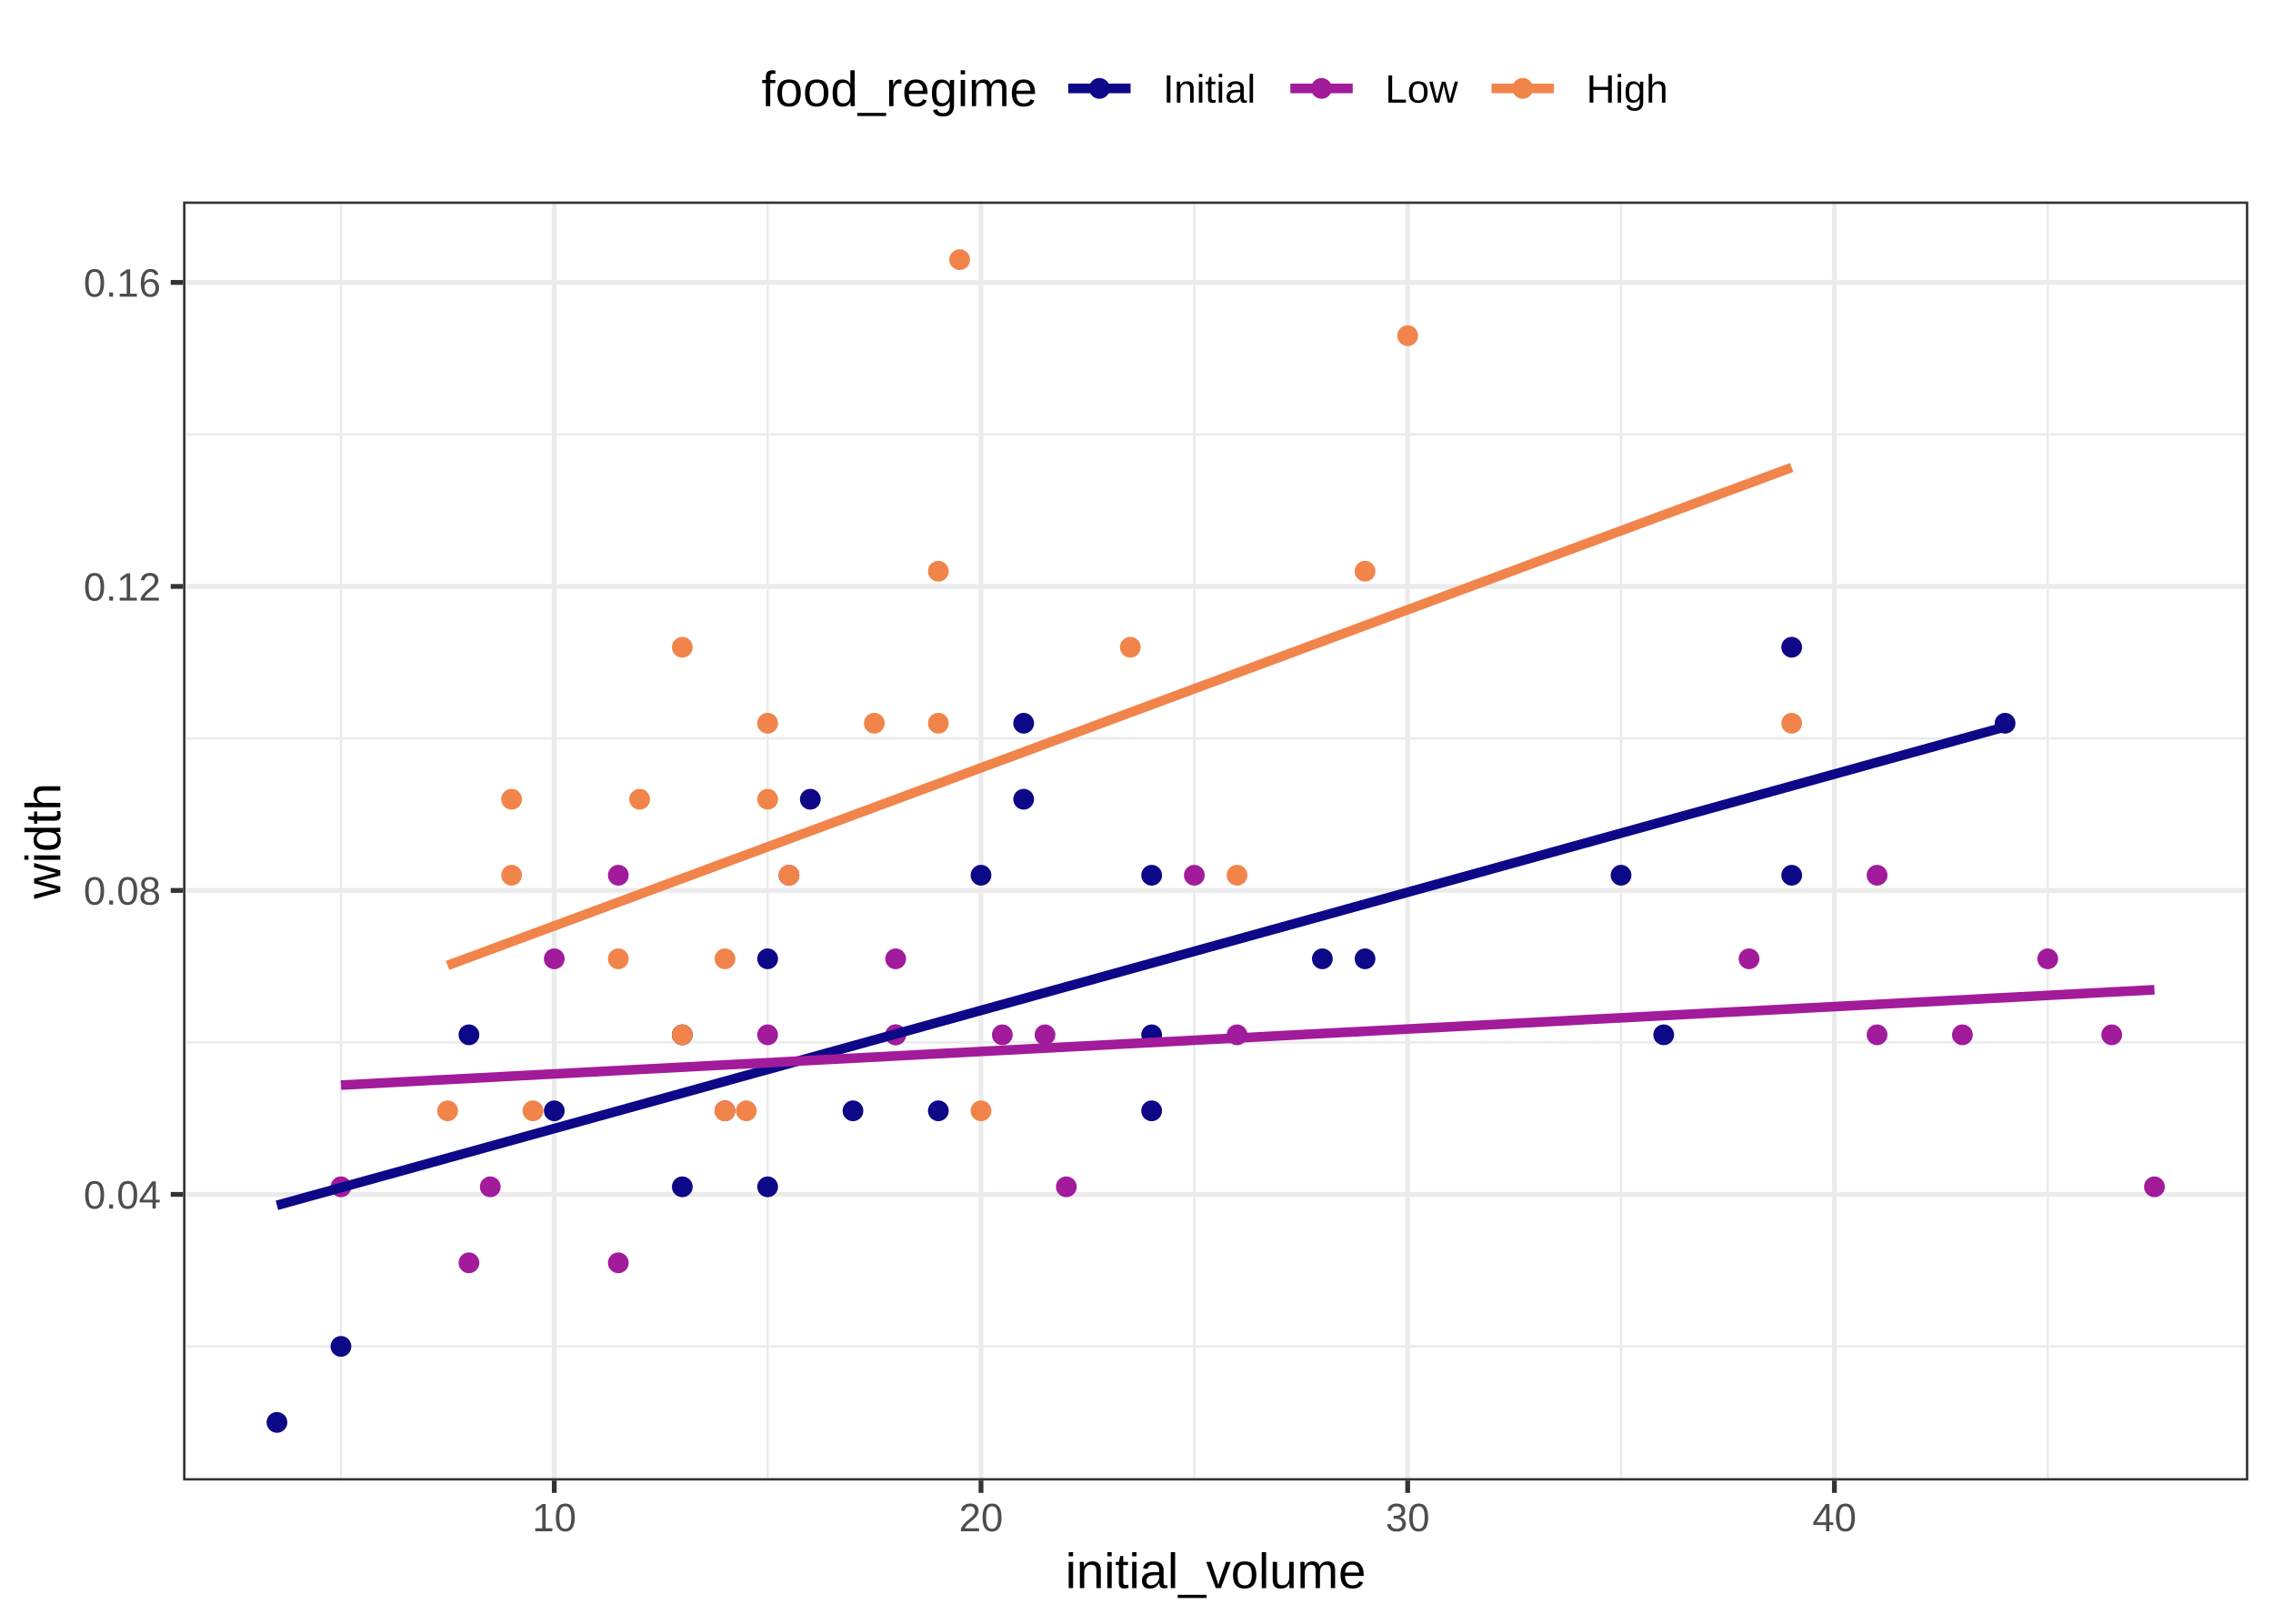
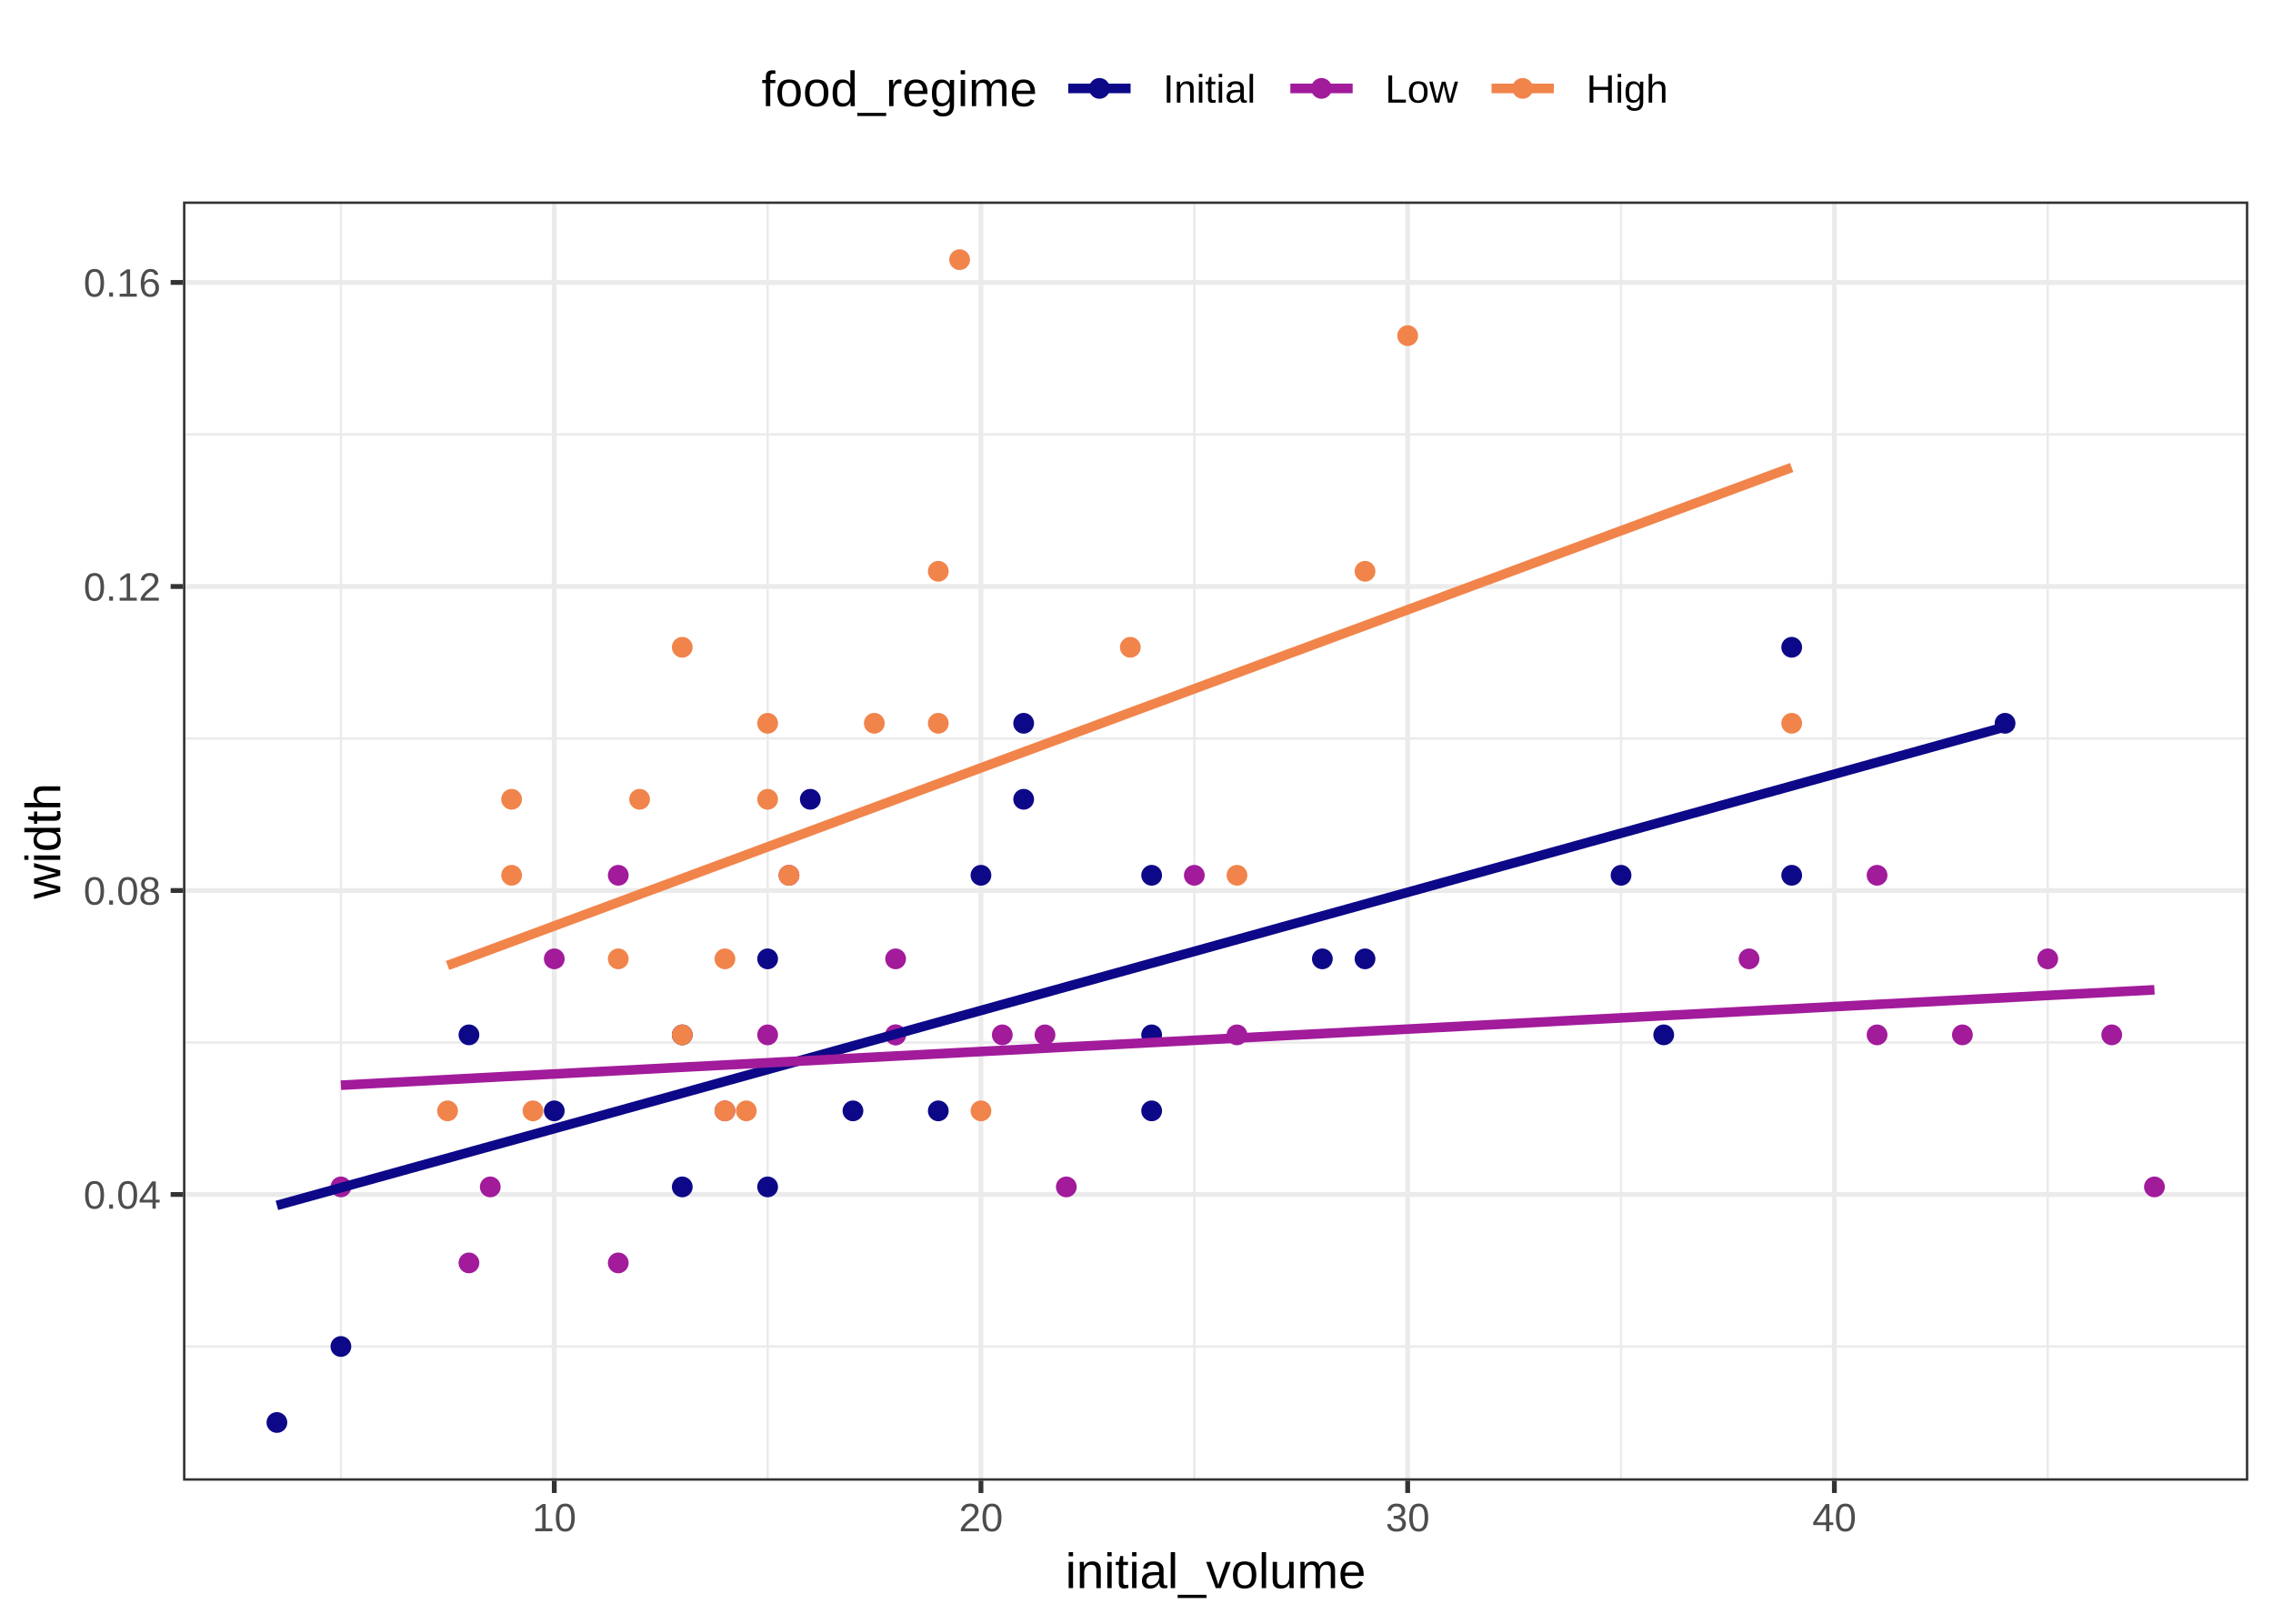
<svg xmlns="http://www.w3.org/2000/svg" class="svglite" width="504.00pt" height="360.00pt" viewBox="0 0 504.00 360.00">
  <defs>
    <style type="text/css">
    .svglite line, .svglite polyline, .svglite polygon, .svglite path, .svglite rect, .svglite circle {
      fill: none;
      stroke: #000000;
      stroke-linecap: round;
      stroke-linejoin: round;
      stroke-miterlimit: 10.00;
    }
  </style>
  </defs>
  <rect width="100%" height="100%" style="stroke: none; fill: none;" />
  <defs>
    <clipPath id="cpMC4wMHw1MDQuMDB8MC4wMHwzNjAuMDA=">
      <rect x="0.00" y="0.00" width="504.00" height="360.00" />
    </clipPath>
  </defs>
  <g clip-path="url(#cpMC4wMHw1MDQuMDB8MC4wMHwzNjAuMDA=)">
    <rect x="0.00" y="0.00" width="504.00" height="360.00" style="stroke-width: 1.07; stroke: #FFFFFF; fill: #FFFFFF;" />
  </g>
  <defs>
-     <clipPath id="cpNDAuNTl8NDk4LjUyfDQ0LjY4fDMyOC4yNQ==">
-       <rect x="40.59" y="44.68" width="457.93" height="283.57" />
+     <clipPath id="cpNDAuNTh8NDk4LjUyfDQ0LjY4fDMyOC4yNw==">
+       <rect x="40.58" y="44.68" width="457.94" height="283.60" />
    </clipPath>
  </defs>
-   <g clip-path="url(#cpNDAuNTl8NDk4LjUyfDQ0LjY4fDMyOC4yNQ==)">
-     <rect x="40.59" y="44.68" width="457.93" height="283.57" style="stroke-width: 1.07; stroke: none; fill: #FFFFFF;" />
-     <polyline points="40.59,298.51 498.52,298.51 " style="stroke-width: 0.53; stroke: #EBEBEB; stroke-linecap: butt;" />
-     <polyline points="40.59,231.11 498.52,231.11 " style="stroke-width: 0.53; stroke: #EBEBEB; stroke-linecap: butt;" />
-     <polyline points="40.59,163.72 498.52,163.72 " style="stroke-width: 0.53; stroke: #EBEBEB; stroke-linecap: butt;" />
-     <polyline points="40.59,96.32 498.52,96.32 " style="stroke-width: 0.53; stroke: #EBEBEB; stroke-linecap: butt;" />
-     <polyline points="75.60,328.25 75.60,44.68 " style="stroke-width: 0.53; stroke: #EBEBEB; stroke-linecap: butt;" />
-     <polyline points="170.21,328.25 170.21,44.68 " style="stroke-width: 0.53; stroke: #EBEBEB; stroke-linecap: butt;" />
-     <polyline points="264.82,328.25 264.82,44.68 " style="stroke-width: 0.53; stroke: #EBEBEB; stroke-linecap: butt;" />
-     <polyline points="359.44,328.25 359.44,44.68 " style="stroke-width: 0.53; stroke: #EBEBEB; stroke-linecap: butt;" />
-     <polyline points="454.05,328.25 454.05,44.68 " style="stroke-width: 0.53; stroke: #EBEBEB; stroke-linecap: butt;" />
-     <polyline points="40.59,264.81 498.52,264.81 " style="stroke-width: 1.07; stroke: #EBEBEB; stroke-linecap: butt;" />
-     <polyline points="40.59,197.42 498.52,197.42 " style="stroke-width: 1.07; stroke: #EBEBEB; stroke-linecap: butt;" />
-     <polyline points="40.59,130.02 498.52,130.02 " style="stroke-width: 1.07; stroke: #EBEBEB; stroke-linecap: butt;" />
-     <polyline points="40.59,62.62 498.52,62.62 " style="stroke-width: 1.07; stroke: #EBEBEB; stroke-linecap: butt;" />
-     <polyline points="122.90,328.25 122.90,44.68 " style="stroke-width: 1.07; stroke: #EBEBEB; stroke-linecap: butt;" />
-     <polyline points="217.52,328.25 217.52,44.68 " style="stroke-width: 1.07; stroke: #EBEBEB; stroke-linecap: butt;" />
-     <polyline points="312.13,328.25 312.13,44.68 " style="stroke-width: 1.07; stroke: #EBEBEB; stroke-linecap: butt;" />
-     <polyline points="406.75,328.25 406.75,44.68 " style="stroke-width: 1.07; stroke: #EBEBEB; stroke-linecap: butt;" />
-     <circle cx="61.41" cy="315.36" r="1.95" style="stroke-width: 0.71; stroke: #0D0887; fill: #0D0887;" />
-     <circle cx="75.60" cy="298.51" r="1.95" style="stroke-width: 0.71; stroke: #0D0887; fill: #0D0887;" />
-     <circle cx="103.98" cy="229.43" r="1.95" style="stroke-width: 0.71; stroke: #0D0887; fill: #0D0887;" />
-     <circle cx="122.90" cy="246.28" r="1.95" style="stroke-width: 0.71; stroke: #0D0887; fill: #0D0887;" />
-     <circle cx="151.29" cy="263.13" r="1.95" style="stroke-width: 0.71; stroke: #0D0887; fill: #0D0887;" />
-     <circle cx="151.29" cy="229.43" r="1.95" style="stroke-width: 0.71; stroke: #0D0887; fill: #0D0887;" />
-     <circle cx="170.21" cy="263.13" r="1.95" style="stroke-width: 0.71; stroke: #0D0887; fill: #0D0887;" />
-     <circle cx="170.21" cy="212.58" r="1.95" style="stroke-width: 0.71; stroke: #0D0887; fill: #0D0887;" />
-     <circle cx="179.67" cy="177.20" r="1.95" style="stroke-width: 0.71; stroke: #0D0887; fill: #0D0887;" />
-     <circle cx="189.13" cy="246.28" r="1.95" style="stroke-width: 0.71; stroke: #0D0887; fill: #0D0887;" />
-     <circle cx="208.06" cy="246.28" r="1.95" style="stroke-width: 0.71; stroke: #0D0887; fill: #0D0887;" />
-     <circle cx="217.52" cy="194.05" r="1.95" style="stroke-width: 0.71; stroke: #0D0887; fill: #0D0887;" />
-     <circle cx="226.98" cy="160.35" r="1.95" style="stroke-width: 0.71; stroke: #0D0887; fill: #0D0887;" />
-     <circle cx="226.98" cy="177.20" r="1.95" style="stroke-width: 0.71; stroke: #0D0887; fill: #0D0887;" />
-     <circle cx="255.36" cy="246.28" r="1.95" style="stroke-width: 0.71; stroke: #0D0887; fill: #0D0887;" />
-     <circle cx="255.36" cy="229.43" r="1.95" style="stroke-width: 0.71; stroke: #0D0887; fill: #0D0887;" />
-     <circle cx="255.36" cy="194.05" r="1.95" style="stroke-width: 0.71; stroke: #0D0887; fill: #0D0887;" />
-     <circle cx="293.21" cy="212.58" r="1.95" style="stroke-width: 0.71; stroke: #0D0887; fill: #0D0887;" />
-     <circle cx="302.67" cy="212.58" r="1.95" style="stroke-width: 0.71; stroke: #0D0887; fill: #0D0887;" />
-     <circle cx="359.44" cy="194.05" r="1.95" style="stroke-width: 0.71; stroke: #0D0887; fill: #0D0887;" />
-     <circle cx="368.90" cy="229.43" r="1.95" style="stroke-width: 0.71; stroke: #0D0887; fill: #0D0887;" />
-     <circle cx="397.28" cy="194.05" r="1.95" style="stroke-width: 0.71; stroke: #0D0887; fill: #0D0887;" />
-     <circle cx="397.28" cy="143.50" r="1.95" style="stroke-width: 0.71; stroke: #0D0887; fill: #0D0887;" />
-     <circle cx="444.59" cy="160.35" r="1.95" style="stroke-width: 0.71; stroke: #0D0887; fill: #0D0887;" />
-     <circle cx="75.60" cy="263.13" r="1.95" style="stroke-width: 0.71; stroke: #A11B9B; fill: #A11B9B;" />
-     <circle cx="103.98" cy="279.98" r="1.95" style="stroke-width: 0.71; stroke: #A11B9B; fill: #A11B9B;" />
-     <circle cx="108.71" cy="263.13" r="1.95" style="stroke-width: 0.71; stroke: #A11B9B; fill: #A11B9B;" />
-     <circle cx="137.10" cy="194.05" r="1.95" style="stroke-width: 0.71; stroke: #A11B9B; fill: #A11B9B;" />
-     <circle cx="122.90" cy="212.58" r="1.95" style="stroke-width: 0.71; stroke: #A11B9B; fill: #A11B9B;" />
-     <circle cx="160.75" cy="246.28" r="1.95" style="stroke-width: 0.71; stroke: #A11B9B; fill: #A11B9B;" />
-     <circle cx="170.21" cy="229.43" r="1.95" style="stroke-width: 0.71; stroke: #A11B9B; fill: #A11B9B;" />
-     <circle cx="174.94" cy="194.05" r="1.95" style="stroke-width: 0.71; stroke: #A11B9B; fill: #A11B9B;" />
-     <circle cx="198.60" cy="229.43" r="1.95" style="stroke-width: 0.71; stroke: #A11B9B; fill: #A11B9B;" />
-     <circle cx="198.60" cy="229.43" r="1.95" style="stroke-width: 0.71; stroke: #A11B9B; fill: #A11B9B;" />
-     <circle cx="198.60" cy="212.58" r="1.95" style="stroke-width: 0.71; stroke: #A11B9B; fill: #A11B9B;" />
-     <circle cx="236.44" cy="263.13" r="1.95" style="stroke-width: 0.71; stroke: #A11B9B; fill: #A11B9B;" />
-     <circle cx="231.71" cy="229.43" r="1.95" style="stroke-width: 0.71; stroke: #A11B9B; fill: #A11B9B;" />
-     <circle cx="222.25" cy="229.43" r="1.95" style="stroke-width: 0.71; stroke: #A11B9B; fill: #A11B9B;" />
-     <circle cx="264.82" cy="194.05" r="1.95" style="stroke-width: 0.71; stroke: #A11B9B; fill: #A11B9B;" />
-     <circle cx="274.29" cy="229.43" r="1.95" style="stroke-width: 0.71; stroke: #A11B9B; fill: #A11B9B;" />
-     <circle cx="387.82" cy="212.58" r="1.95" style="stroke-width: 0.71; stroke: #A11B9B; fill: #A11B9B;" />
-     <circle cx="416.21" cy="194.05" r="1.95" style="stroke-width: 0.71; stroke: #A11B9B; fill: #A11B9B;" />
-     <circle cx="416.21" cy="229.43" r="1.95" style="stroke-width: 0.71; stroke: #A11B9B; fill: #A11B9B;" />
-     <circle cx="435.13" cy="229.43" r="1.95" style="stroke-width: 0.71; stroke: #A11B9B; fill: #A11B9B;" />
-     <circle cx="454.05" cy="212.58" r="1.95" style="stroke-width: 0.71; stroke: #A11B9B; fill: #A11B9B;" />
-     <circle cx="99.25" cy="246.28" r="1.95" style="stroke-width: 0.71; stroke: #F1844B; fill: #F1844B;" />
-     <circle cx="118.17" cy="246.28" r="1.95" style="stroke-width: 0.71; stroke: #F1844B; fill: #F1844B;" />
-     <circle cx="113.44" cy="194.05" r="1.95" style="stroke-width: 0.71; stroke: #F1844B; fill: #F1844B;" />
-     <circle cx="113.44" cy="177.20" r="1.95" style="stroke-width: 0.71; stroke: #F1844B; fill: #F1844B;" />
-     <circle cx="141.83" cy="177.20" r="1.95" style="stroke-width: 0.71; stroke: #F1844B; fill: #F1844B;" />
-     <circle cx="151.29" cy="229.43" r="1.95" style="stroke-width: 0.71; stroke: #F1844B; fill: #F1844B;" />
-     <circle cx="165.48" cy="246.28" r="1.95" style="stroke-width: 0.71; stroke: #F1844B; fill: #F1844B;" />
-     <circle cx="170.21" cy="160.35" r="1.95" style="stroke-width: 0.71; stroke: #F1844B; fill: #F1844B;" />
-     <circle cx="151.29" cy="143.50" r="1.95" style="stroke-width: 0.71; stroke: #F1844B; fill: #F1844B;" />
-     <circle cx="137.10" cy="212.58" r="1.95" style="stroke-width: 0.71; stroke: #F1844B; fill: #F1844B;" />
-     <circle cx="160.75" cy="212.58" r="1.95" style="stroke-width: 0.71; stroke: #F1844B; fill: #F1844B;" />
-     <circle cx="160.75" cy="246.28" r="1.95" style="stroke-width: 0.71; stroke: #F1844B; fill: #F1844B;" />
-     <circle cx="174.94" cy="194.05" r="1.95" style="stroke-width: 0.71; stroke: #F1844B; fill: #F1844B;" />
-     <circle cx="170.21" cy="177.20" r="1.95" style="stroke-width: 0.71; stroke: #F1844B; fill: #F1844B;" />
-     <circle cx="193.86" cy="160.35" r="1.95" style="stroke-width: 0.71; stroke: #F1844B; fill: #F1844B;" />
-     <circle cx="208.06" cy="126.65" r="1.95" style="stroke-width: 0.71; stroke: #F1844B; fill: #F1844B;" />
-     <circle cx="208.06" cy="160.35" r="1.95" style="stroke-width: 0.71; stroke: #F1844B; fill: #F1844B;" />
-     <circle cx="212.79" cy="57.57" r="1.95" style="stroke-width: 0.71; stroke: #F1844B; fill: #F1844B;" />
-     <circle cx="217.52" cy="246.28" r="1.95" style="stroke-width: 0.71; stroke: #F1844B; fill: #F1844B;" />
-     <circle cx="250.63" cy="143.50" r="1.95" style="stroke-width: 0.71; stroke: #F1844B; fill: #F1844B;" />
+   <g clip-path="url(#cpNDAuNTh8NDk4LjUyfDQ0LjY4fDMyOC4yNw==)">
+     <rect x="40.58" y="44.68" width="457.94" height="283.60" style="stroke-width: 1.07; stroke: none; fill: #FFFFFF;" />
+     <polyline points="40.58,298.53 498.52,298.53 " style="stroke-width: 0.53; stroke: #EBEBEB; stroke-linecap: butt;" />
+     <polyline points="40.58,231.13 498.52,231.13 " style="stroke-width: 0.53; stroke: #EBEBEB; stroke-linecap: butt;" />
+     <polyline points="40.58,163.73 498.52,163.73 " style="stroke-width: 0.53; stroke: #EBEBEB; stroke-linecap: butt;" />
+     <polyline points="40.58,96.32 498.52,96.32 " style="stroke-width: 0.53; stroke: #EBEBEB; stroke-linecap: butt;" />
+     <polyline points="75.59,328.27 75.59,44.68 " style="stroke-width: 0.53; stroke: #EBEBEB; stroke-linecap: butt;" />
+     <polyline points="170.21,328.27 170.21,44.68 " style="stroke-width: 0.53; stroke: #EBEBEB; stroke-linecap: butt;" />
+     <polyline points="264.82,328.27 264.82,44.68 " style="stroke-width: 0.53; stroke: #EBEBEB; stroke-linecap: butt;" />
+     <polyline points="359.44,328.27 359.44,44.68 " style="stroke-width: 0.53; stroke: #EBEBEB; stroke-linecap: butt;" />
+     <polyline points="454.05,328.27 454.05,44.68 " style="stroke-width: 0.53; stroke: #EBEBEB; stroke-linecap: butt;" />
+     <polyline points="40.58,264.83 498.52,264.83 " style="stroke-width: 1.07; stroke: #EBEBEB; stroke-linecap: butt;" />
+     <polyline points="40.58,197.43 498.52,197.43 " style="stroke-width: 1.07; stroke: #EBEBEB; stroke-linecap: butt;" />
+     <polyline points="40.58,130.03 498.52,130.03 " style="stroke-width: 1.07; stroke: #EBEBEB; stroke-linecap: butt;" />
+     <polyline points="40.58,62.62 498.52,62.62 " style="stroke-width: 1.07; stroke: #EBEBEB; stroke-linecap: butt;" />
+     <polyline points="122.90,328.27 122.90,44.68 " style="stroke-width: 1.07; stroke: #EBEBEB; stroke-linecap: butt;" />
+     <polyline points="217.51,328.27 217.51,44.68 " style="stroke-width: 1.07; stroke: #EBEBEB; stroke-linecap: butt;" />
+     <polyline points="312.13,328.27 312.13,44.68 " style="stroke-width: 1.07; stroke: #EBEBEB; stroke-linecap: butt;" />
+     <polyline points="406.74,328.27 406.74,44.68 " style="stroke-width: 1.07; stroke: #EBEBEB; stroke-linecap: butt;" />
+     <circle cx="61.40" cy="315.38" r="1.95" style="stroke-width: 0.71; stroke: #0D0887; fill: #0D0887;" />
+     <circle cx="75.59" cy="298.53" r="1.95" style="stroke-width: 0.71; stroke: #0D0887; fill: #0D0887;" />
+     <circle cx="103.98" cy="229.44" r="1.95" style="stroke-width: 0.71; stroke: #0D0887; fill: #0D0887;" />
+     <circle cx="122.90" cy="246.29" r="1.95" style="stroke-width: 0.71; stroke: #0D0887; fill: #0D0887;" />
+     <circle cx="151.28" cy="263.15" r="1.95" style="stroke-width: 0.71; stroke: #0D0887; fill: #0D0887;" />
+     <circle cx="151.28" cy="229.44" r="1.95" style="stroke-width: 0.71; stroke: #0D0887; fill: #0D0887;" />
+     <circle cx="170.21" cy="263.15" r="1.95" style="stroke-width: 0.71; stroke: #0D0887; fill: #0D0887;" />
+     <circle cx="170.21" cy="212.59" r="1.95" style="stroke-width: 0.71; stroke: #0D0887; fill: #0D0887;" />
+     <circle cx="179.67" cy="177.21" r="1.95" style="stroke-width: 0.71; stroke: #0D0887; fill: #0D0887;" />
+     <circle cx="189.13" cy="246.29" r="1.95" style="stroke-width: 0.71; stroke: #0D0887; fill: #0D0887;" />
+     <circle cx="208.05" cy="246.29" r="1.95" style="stroke-width: 0.71; stroke: #0D0887; fill: #0D0887;" />
+     <circle cx="217.51" cy="194.06" r="1.95" style="stroke-width: 0.71; stroke: #0D0887; fill: #0D0887;" />
+     <circle cx="226.98" cy="160.36" r="1.95" style="stroke-width: 0.71; stroke: #0D0887; fill: #0D0887;" />
+     <circle cx="226.98" cy="177.21" r="1.95" style="stroke-width: 0.71; stroke: #0D0887; fill: #0D0887;" />
+     <circle cx="255.36" cy="246.29" r="1.95" style="stroke-width: 0.71; stroke: #0D0887; fill: #0D0887;" />
+     <circle cx="255.36" cy="229.44" r="1.95" style="stroke-width: 0.71; stroke: #0D0887; fill: #0D0887;" />
+     <circle cx="255.36" cy="194.06" r="1.95" style="stroke-width: 0.71; stroke: #0D0887; fill: #0D0887;" />
+     <circle cx="293.21" cy="212.59" r="1.95" style="stroke-width: 0.71; stroke: #0D0887; fill: #0D0887;" />
+     <circle cx="302.67" cy="212.59" r="1.95" style="stroke-width: 0.71; stroke: #0D0887; fill: #0D0887;" />
+     <circle cx="359.44" cy="194.06" r="1.95" style="stroke-width: 0.71; stroke: #0D0887; fill: #0D0887;" />
+     <circle cx="368.90" cy="229.44" r="1.95" style="stroke-width: 0.71; stroke: #0D0887; fill: #0D0887;" />
+     <circle cx="397.28" cy="194.06" r="1.95" style="stroke-width: 0.71; stroke: #0D0887; fill: #0D0887;" />
+     <circle cx="397.28" cy="143.51" r="1.95" style="stroke-width: 0.71; stroke: #0D0887; fill: #0D0887;" />
+     <circle cx="444.59" cy="160.36" r="1.95" style="stroke-width: 0.71; stroke: #0D0887; fill: #0D0887;" />
+     <circle cx="75.59" cy="263.15" r="1.95" style="stroke-width: 0.71; stroke: #A11B9B; fill: #A11B9B;" />
+     <circle cx="103.98" cy="280.00" r="1.95" style="stroke-width: 0.71; stroke: #A11B9B; fill: #A11B9B;" />
+     <circle cx="108.71" cy="263.15" r="1.95" style="stroke-width: 0.71; stroke: #A11B9B; fill: #A11B9B;" />
+     <circle cx="137.09" cy="194.06" r="1.95" style="stroke-width: 0.71; stroke: #A11B9B; fill: #A11B9B;" />
+     <circle cx="122.90" cy="212.59" r="1.95" style="stroke-width: 0.71; stroke: #A11B9B; fill: #A11B9B;" />
+     <circle cx="160.74" cy="246.29" r="1.95" style="stroke-width: 0.71; stroke: #A11B9B; fill: #A11B9B;" />
+     <circle cx="170.21" cy="229.44" r="1.95" style="stroke-width: 0.71; stroke: #A11B9B; fill: #A11B9B;" />
+     <circle cx="174.94" cy="194.06" r="1.95" style="stroke-width: 0.71; stroke: #A11B9B; fill: #A11B9B;" />
+     <circle cx="198.59" cy="229.44" r="1.95" style="stroke-width: 0.71; stroke: #A11B9B; fill: #A11B9B;" />
+     <circle cx="198.59" cy="229.44" r="1.95" style="stroke-width: 0.71; stroke: #A11B9B; fill: #A11B9B;" />
+     <circle cx="198.59" cy="212.59" r="1.95" style="stroke-width: 0.71; stroke: #A11B9B; fill: #A11B9B;" />
+     <circle cx="236.44" cy="263.15" r="1.95" style="stroke-width: 0.71; stroke: #A11B9B; fill: #A11B9B;" />
+     <circle cx="231.71" cy="229.44" r="1.95" style="stroke-width: 0.71; stroke: #A11B9B; fill: #A11B9B;" />
+     <circle cx="222.24" cy="229.44" r="1.95" style="stroke-width: 0.71; stroke: #A11B9B; fill: #A11B9B;" />
+     <circle cx="264.82" cy="194.06" r="1.95" style="stroke-width: 0.71; stroke: #A11B9B; fill: #A11B9B;" />
+     <circle cx="274.28" cy="229.44" r="1.95" style="stroke-width: 0.71; stroke: #A11B9B; fill: #A11B9B;" />
+     <circle cx="387.82" cy="212.59" r="1.95" style="stroke-width: 0.71; stroke: #A11B9B; fill: #A11B9B;" />
+     <circle cx="416.21" cy="194.06" r="1.95" style="stroke-width: 0.71; stroke: #A11B9B; fill: #A11B9B;" />
+     <circle cx="416.21" cy="229.44" r="1.95" style="stroke-width: 0.71; stroke: #A11B9B; fill: #A11B9B;" />
+     <circle cx="435.13" cy="229.44" r="1.95" style="stroke-width: 0.71; stroke: #A11B9B; fill: #A11B9B;" />
+     <circle cx="454.05" cy="212.59" r="1.95" style="stroke-width: 0.71; stroke: #A11B9B; fill: #A11B9B;" />
+     <circle cx="99.24" cy="246.29" r="1.95" style="stroke-width: 0.71; stroke: #F1844B; fill: #F1844B;" />
+     <circle cx="118.17" cy="246.29" r="1.95" style="stroke-width: 0.71; stroke: #F1844B; fill: #F1844B;" />
+     <circle cx="113.44" cy="194.06" r="1.95" style="stroke-width: 0.71; stroke: #F1844B; fill: #F1844B;" />
+     <circle cx="113.44" cy="177.21" r="1.95" style="stroke-width: 0.71; stroke: #F1844B; fill: #F1844B;" />
+     <circle cx="141.82" cy="177.21" r="1.95" style="stroke-width: 0.71; stroke: #F1844B; fill: #F1844B;" />
+     <circle cx="151.28" cy="229.44" r="1.95" style="stroke-width: 0.71; stroke: #F1844B; fill: #F1844B;" />
+     <circle cx="165.48" cy="246.29" r="1.95" style="stroke-width: 0.71; stroke: #F1844B; fill: #F1844B;" />
+     <circle cx="170.21" cy="160.36" r="1.95" style="stroke-width: 0.71; stroke: #F1844B; fill: #F1844B;" />
+     <circle cx="151.28" cy="143.51" r="1.95" style="stroke-width: 0.71; stroke: #F1844B; fill: #F1844B;" />
+     <circle cx="137.09" cy="212.59" r="1.95" style="stroke-width: 0.71; stroke: #F1844B; fill: #F1844B;" />
+     <circle cx="160.74" cy="212.59" r="1.95" style="stroke-width: 0.71; stroke: #F1844B; fill: #F1844B;" />
+     <circle cx="160.74" cy="246.29" r="1.95" style="stroke-width: 0.71; stroke: #F1844B; fill: #F1844B;" />
+     <circle cx="174.94" cy="194.06" r="1.95" style="stroke-width: 0.71; stroke: #F1844B; fill: #F1844B;" />
+     <circle cx="170.21" cy="177.21" r="1.95" style="stroke-width: 0.71; stroke: #F1844B; fill: #F1844B;" />
+     <circle cx="193.86" cy="160.36" r="1.95" style="stroke-width: 0.71; stroke: #F1844B; fill: #F1844B;" />
+     <circle cx="208.05" cy="126.66" r="1.95" style="stroke-width: 0.71; stroke: #F1844B; fill: #F1844B;" />
+     <circle cx="208.05" cy="160.36" r="1.95" style="stroke-width: 0.71; stroke: #F1844B; fill: #F1844B;" />
+     <circle cx="212.78" cy="57.57" r="1.95" style="stroke-width: 0.71; stroke: #F1844B; fill: #F1844B;" />
+     <circle cx="217.51" cy="246.29" r="1.95" style="stroke-width: 0.71; stroke: #F1844B; fill: #F1844B;" />
+     <circle cx="250.63" cy="143.51" r="1.95" style="stroke-width: 0.71; stroke: #F1844B; fill: #F1844B;" />
    <circle cx="312.13" cy="74.42" r="1.95" style="stroke-width: 0.71; stroke: #F1844B; fill: #F1844B;" />
-     <circle cx="274.29" cy="194.05" r="1.95" style="stroke-width: 0.71; stroke: #F1844B; fill: #F1844B;" />
-     <circle cx="302.67" cy="126.65" r="1.95" style="stroke-width: 0.71; stroke: #F1844B; fill: #F1844B;" />
-     <circle cx="397.28" cy="160.35" r="1.95" style="stroke-width: 0.71; stroke: #F1844B; fill: #F1844B;" />
-     <circle cx="477.71" cy="263.13" r="1.95" style="stroke-width: 0.71; stroke: #A11B9B; fill: #A11B9B;" />
-     <circle cx="468.24" cy="229.43" r="1.95" style="stroke-width: 0.71; stroke: #A11B9B; fill: #A11B9B;" />
-     <circle cx="137.10" cy="279.98" r="1.95" style="stroke-width: 0.71; stroke: #A11B9B; fill: #A11B9B;" />
-     <polyline points="61.41,267.23 66.26,265.89 71.11,264.55 75.96,263.21 80.81,261.86 85.66,260.52 90.51,259.18 95.36,257.83 100.21,256.49 105.06,255.15 109.91,253.81 114.76,252.46 119.61,251.12 124.46,249.78 129.31,248.43 134.16,247.09 139.01,245.75 143.86,244.41 148.71,243.06 153.56,241.72 158.41,240.38 163.27,239.03 168.12,237.69 172.97,236.35 177.82,235.01 182.67,233.66 187.52,232.32 192.37,230.98 197.22,229.63 202.07,228.29 206.92,226.95 211.77,225.61 216.62,224.26 221.47,222.92 226.32,221.58 231.17,220.23 236.02,218.89 240.87,217.55 245.72,216.21 250.57,214.86 255.42,213.52 260.27,212.18 265.12,210.83 269.97,209.49 274.83,208.15 279.68,206.80 284.53,205.46 289.38,204.12 294.23,202.78 299.08,201.43 303.93,200.09 308.78,198.75 313.63,197.40 318.48,196.06 323.33,194.72 328.18,193.38 333.03,192.03 337.88,190.69 342.73,189.35 347.58,188.00 352.43,186.66 357.28,185.32 362.13,183.98 366.98,182.63 371.83,181.29 376.68,179.95 381.54,178.60 386.39,177.26 391.24,175.92 396.09,174.58 400.94,173.23 405.79,171.89 410.64,170.55 415.49,169.20 420.34,167.86 425.19,166.52 430.04,165.18 434.89,163.83 439.74,162.49 444.59,161.15 " style="stroke-width: 2.13; stroke: #0D0887; stroke-linecap: butt;" />
-     <polyline points="75.60,240.58 80.69,240.32 85.78,240.05 90.87,239.78 95.96,239.51 101.05,239.25 106.14,238.98 111.23,238.71 116.32,238.44 121.41,238.17 126.50,237.91 131.59,237.64 136.68,237.37 141.77,237.10 146.86,236.84 151.95,236.57 157.04,236.30 162.13,236.03 167.22,235.77 172.31,235.50 177.40,235.23 182.49,234.96 187.58,234.70 192.67,234.43 197.76,234.16 202.85,233.89 207.94,233.62 213.03,233.36 218.12,233.09 223.21,232.82 228.30,232.55 233.39,232.29 238.48,232.02 243.57,231.75 248.66,231.48 253.75,231.22 258.84,230.95 263.93,230.68 269.02,230.41 274.11,230.15 279.20,229.88 284.29,229.61 289.38,229.34 294.47,229.07 299.56,228.81 304.65,228.54 309.74,228.27 314.83,228.00 319.92,227.74 325.01,227.47 330.10,227.20 335.19,226.93 340.28,226.67 345.37,226.40 350.46,226.13 355.55,225.86 360.64,225.60 365.73,225.33 370.82,225.06 375.91,224.79 381.00,224.52 386.09,224.26 391.18,223.99 396.27,223.72 401.36,223.45 406.45,223.19 411.54,222.92 416.63,222.65 421.72,222.38 426.81,222.12 431.90,221.85 436.99,221.58 442.08,221.31 447.17,221.05 452.26,220.78 457.35,220.51 462.44,220.24 467.53,219.97 472.62,219.71 477.71,219.44 " style="stroke-width: 2.13; stroke: #A11B9B; stroke-linecap: butt;" />
-     <polyline points="99.25,214.04 103.02,212.64 106.80,211.25 110.57,209.85 114.34,208.45 118.11,207.05 121.89,205.66 125.66,204.26 129.43,202.86 133.20,201.46 136.98,200.07 140.75,198.67 144.52,197.27 148.29,195.87 152.07,194.48 155.84,193.08 159.61,191.68 163.38,190.28 167.16,188.89 170.93,187.49 174.70,186.09 178.48,184.69 182.25,183.30 186.02,181.90 189.79,180.50 193.57,179.11 197.34,177.71 201.11,176.31 204.88,174.91 208.66,173.52 212.43,172.12 216.20,170.72 219.97,169.32 223.75,167.93 227.52,166.53 231.29,165.13 235.06,163.73 238.84,162.34 242.61,160.94 246.38,159.54 250.15,158.14 253.93,156.75 257.70,155.35 261.47,153.95 265.24,152.55 269.02,151.16 272.79,149.76 276.56,148.36 280.33,146.96 284.11,145.57 287.88,144.17 291.65,142.77 295.42,141.37 299.20,139.98 302.97,138.58 306.74,137.18 310.51,135.78 314.29,134.39 318.06,132.99 321.83,131.59 325.61,130.19 329.38,128.80 333.15,127.40 336.92,126.00 340.70,124.60 344.47,123.21 348.24,121.81 352.01,120.41 355.79,119.01 359.56,117.62 363.33,116.22 367.10,114.82 370.88,113.43 374.65,112.03 378.42,110.63 382.19,109.23 385.97,107.84 389.74,106.44 393.51,105.04 397.28,103.64 " style="stroke-width: 2.13; stroke: #F1844B; stroke-linecap: butt;" />
-     <rect x="40.59" y="44.68" width="457.93" height="283.57" style="stroke-width: 1.07; stroke: #333333;" />
+     <circle cx="274.28" cy="194.06" r="1.95" style="stroke-width: 0.71; stroke: #F1844B; fill: #F1844B;" />
+     <circle cx="302.67" cy="126.66" r="1.95" style="stroke-width: 0.71; stroke: #F1844B; fill: #F1844B;" />
+     <circle cx="397.28" cy="160.36" r="1.95" style="stroke-width: 0.71; stroke: #F1844B; fill: #F1844B;" />
+     <circle cx="477.71" cy="263.15" r="1.95" style="stroke-width: 0.71; stroke: #A11B9B; fill: #A11B9B;" />
+     <circle cx="468.24" cy="229.44" r="1.95" style="stroke-width: 0.71; stroke: #A11B9B; fill: #A11B9B;" />
+     <circle cx="137.09" cy="280.00" r="1.95" style="stroke-width: 0.71; stroke: #A11B9B; fill: #A11B9B;" />
+     <polyline points="61.40,267.25 66.25,265.91 71.10,264.57 75.95,263.22 80.80,261.88 85.65,260.54 90.50,259.19 95.35,257.85 100.20,256.51 105.05,255.16 109.90,253.82 114.75,252.48 119.61,251.14 124.46,249.79 129.31,248.45 134.16,247.11 139.01,245.76 143.86,244.42 148.71,243.08 153.56,241.73 158.41,240.39 163.26,239.05 168.11,237.71 172.96,236.36 177.81,235.02 182.66,233.68 187.51,232.33 192.36,230.99 197.21,229.65 202.06,228.31 206.91,226.96 211.76,225.62 216.62,224.28 221.47,222.93 226.32,221.59 231.17,220.25 236.02,218.90 240.87,217.56 245.72,216.22 250.57,214.88 255.42,213.53 260.27,212.19 265.12,210.85 269.97,209.50 274.82,208.16 279.67,206.82 284.52,205.47 289.37,204.13 294.22,202.79 299.07,201.45 303.92,200.10 308.78,198.76 313.63,197.42 318.48,196.07 323.33,194.73 328.18,193.39 333.03,192.04 337.88,190.70 342.73,189.36 347.58,188.02 352.43,186.67 357.28,185.33 362.13,183.99 366.98,182.64 371.83,181.30 376.68,179.96 381.53,178.61 386.38,177.27 391.23,175.93 396.08,174.59 400.94,173.24 405.79,171.90 410.64,170.56 415.49,169.21 420.34,167.87 425.19,166.53 430.04,165.18 434.89,163.84 439.74,162.50 444.59,161.16 " style="stroke-width: 2.13; stroke: #0D0887; stroke-linecap: butt;" />
+     <polyline points="75.59,240.60 80.68,240.33 85.77,240.06 90.86,239.80 95.95,239.53 101.04,239.26 106.13,238.99 111.22,238.72 116.31,238.46 121.40,238.19 126.49,237.92 131.58,237.65 136.67,237.39 141.76,237.12 146.85,236.85 151.94,236.58 157.03,236.32 162.12,236.05 167.21,235.78 172.30,235.51 177.39,235.25 182.48,234.98 187.57,234.71 192.66,234.44 197.75,234.17 202.84,233.91 207.93,233.64 213.02,233.37 218.11,233.10 223.20,232.84 228.29,232.57 233.38,232.30 238.47,232.03 243.56,231.77 248.65,231.50 253.74,231.23 258.83,230.96 263.92,230.69 269.01,230.43 274.10,230.16 279.19,229.89 284.28,229.62 289.37,229.36 294.46,229.09 299.55,228.82 304.64,228.55 309.73,228.29 314.82,228.02 319.91,227.75 325.00,227.48 330.09,227.21 335.18,226.95 340.27,226.68 345.36,226.41 350.45,226.14 355.54,225.88 360.63,225.61 365.72,225.34 370.81,225.07 375.90,224.81 380.99,224.54 386.08,224.27 391.17,224.00 396.26,223.74 401.35,223.47 406.44,223.20 411.53,222.93 416.62,222.66 421.71,222.40 426.80,222.13 431.89,221.86 436.98,221.59 442.07,221.33 447.16,221.06 452.25,220.79 457.35,220.52 462.44,220.26 467.53,219.99 472.62,219.72 477.71,219.45 " style="stroke-width: 2.13; stroke: #A11B9B; stroke-linecap: butt;" />
+     <polyline points="99.24,214.05 103.02,212.66 106.79,211.26 110.56,209.86 114.34,208.46 118.11,207.07 121.88,205.67 125.65,204.27 129.43,202.87 133.20,201.48 136.97,200.08 140.74,198.68 144.52,197.28 148.29,195.89 152.06,194.49 155.83,193.09 159.61,191.69 163.38,190.30 167.15,188.90 170.92,187.50 174.70,186.10 178.47,184.71 182.24,183.31 186.02,181.91 189.79,180.51 193.56,179.12 197.33,177.72 201.11,176.32 204.88,174.92 208.65,173.53 212.42,172.13 216.20,170.73 219.97,169.33 223.74,167.93 227.51,166.54 231.29,165.14 235.06,163.74 238.83,162.34 242.60,160.95 246.38,159.55 250.15,158.15 253.92,156.75 257.70,155.36 261.47,153.96 265.24,152.56 269.01,151.16 272.79,149.77 276.56,148.37 280.33,146.97 284.10,145.57 287.88,144.18 291.65,142.78 295.42,141.38 299.19,139.98 302.97,138.59 306.74,137.19 310.51,135.79 314.28,134.39 318.06,133.00 321.83,131.60 325.60,130.20 329.38,128.80 333.15,127.41 336.92,126.01 340.69,124.61 344.47,123.21 348.24,121.82 352.01,120.42 355.78,119.02 359.56,117.62 363.33,116.23 367.10,114.83 370.87,113.43 374.65,112.03 378.42,110.64 382.19,109.24 385.96,107.84 389.74,106.44 393.51,105.04 397.28,103.65 " style="stroke-width: 2.13; stroke: #F1844B; stroke-linecap: butt;" />
+     <rect x="40.58" y="44.68" width="457.94" height="283.60" style="stroke-width: 1.07; stroke: #333333;" />
  </g>
  <g clip-path="url(#cpMC4wMHw1MDQuMDB8MC4wMHwzNjAuMDA=)">
-     <text x="35.66" y="267.97" text-anchor="end" style="font-size: 8.80px; fill: #4D4D4D; font-family: Arial;" textLength="17.13px" lengthAdjust="spacingAndGlyphs">0.04</text>
-     <text x="35.66" y="200.57" text-anchor="end" style="font-size: 8.80px; fill: #4D4D4D; font-family: Arial;" textLength="17.13px" lengthAdjust="spacingAndGlyphs">0.08</text>
-     <text x="35.66" y="133.17" text-anchor="end" style="font-size: 8.80px; fill: #4D4D4D; font-family: Arial;" textLength="17.13px" lengthAdjust="spacingAndGlyphs">0.12</text>
-     <text x="35.66" y="65.78" text-anchor="end" style="font-size: 8.80px; fill: #4D4D4D; font-family: Arial;" textLength="17.13px" lengthAdjust="spacingAndGlyphs">0.16</text>
-     <polyline points="37.85,264.81 40.59,264.81 " style="stroke-width: 1.07; stroke: #333333; stroke-linecap: butt;" />
-     <polyline points="37.85,197.42 40.59,197.42 " style="stroke-width: 1.07; stroke: #333333; stroke-linecap: butt;" />
-     <polyline points="37.85,130.02 40.59,130.02 " style="stroke-width: 1.07; stroke: #333333; stroke-linecap: butt;" />
-     <polyline points="37.85,62.62 40.59,62.62 " style="stroke-width: 1.07; stroke: #333333; stroke-linecap: butt;" />
-     <polyline points="122.90,330.99 122.90,328.25 " style="stroke-width: 1.07; stroke: #333333; stroke-linecap: butt;" />
-     <polyline points="217.52,330.99 217.52,328.25 " style="stroke-width: 1.07; stroke: #333333; stroke-linecap: butt;" />
-     <polyline points="312.13,330.99 312.13,328.25 " style="stroke-width: 1.07; stroke: #333333; stroke-linecap: butt;" />
-     <polyline points="406.75,330.99 406.75,328.25 " style="stroke-width: 1.07; stroke: #333333; stroke-linecap: butt;" />
-     <text x="122.90" y="339.49" text-anchor="middle" style="font-size: 8.80px; fill: #4D4D4D; font-family: Arial;" textLength="9.79px" lengthAdjust="spacingAndGlyphs">10</text>
-     <text x="217.52" y="339.49" text-anchor="middle" style="font-size: 8.80px; fill: #4D4D4D; font-family: Arial;" textLength="9.79px" lengthAdjust="spacingAndGlyphs">20</text>
-     <text x="312.13" y="339.49" text-anchor="middle" style="font-size: 8.80px; fill: #4D4D4D; font-family: Arial;" textLength="9.79px" lengthAdjust="spacingAndGlyphs">30</text>
-     <text x="406.75" y="339.49" text-anchor="middle" style="font-size: 8.80px; fill: #4D4D4D; font-family: Arial;" textLength="9.79px" lengthAdjust="spacingAndGlyphs">40</text>
-     <text x="269.56" y="352.10" text-anchor="middle" style="font-size: 11.00px; font-family: Arial;" textLength="66.64px" lengthAdjust="spacingAndGlyphs">initial_volume</text>
-     <text transform="translate(13.37,186.46) rotate(-90)" text-anchor="middle" style="font-size: 11.00px; font-family: Arial;" textLength="25.68px" lengthAdjust="spacingAndGlyphs">width</text>
+     <text x="35.65" y="267.98" text-anchor="end" style="font-size: 8.80px; fill: #4D4D4D; font-family: Arial;" textLength="17.14px" lengthAdjust="spacingAndGlyphs">0.04</text>
+     <text x="35.65" y="200.58" text-anchor="end" style="font-size: 8.80px; fill: #4D4D4D; font-family: Arial;" textLength="17.14px" lengthAdjust="spacingAndGlyphs">0.08</text>
+     <text x="35.65" y="133.18" text-anchor="end" style="font-size: 8.80px; fill: #4D4D4D; font-family: Arial;" textLength="17.14px" lengthAdjust="spacingAndGlyphs">0.12</text>
+     <text x="35.65" y="65.77" text-anchor="end" style="font-size: 8.80px; fill: #4D4D4D; font-family: Arial;" textLength="17.14px" lengthAdjust="spacingAndGlyphs">0.16</text>
+     <polyline points="37.84,264.83 40.58,264.83 " style="stroke-width: 1.07; stroke: #333333; stroke-linecap: butt;" />
+     <polyline points="37.84,197.43 40.58,197.43 " style="stroke-width: 1.07; stroke: #333333; stroke-linecap: butt;" />
+     <polyline points="37.84,130.03 40.58,130.03 " style="stroke-width: 1.07; stroke: #333333; stroke-linecap: butt;" />
+     <polyline points="37.84,62.62 40.58,62.62 " style="stroke-width: 1.07; stroke: #333333; stroke-linecap: butt;" />
+     <polyline points="122.90,331.01 122.90,328.27 " style="stroke-width: 1.07; stroke: #333333; stroke-linecap: butt;" />
+     <polyline points="217.51,331.01 217.51,328.27 " style="stroke-width: 1.07; stroke: #333333; stroke-linecap: butt;" />
+     <polyline points="312.13,331.01 312.13,328.27 " style="stroke-width: 1.07; stroke: #333333; stroke-linecap: butt;" />
+     <polyline points="406.74,331.01 406.74,328.27 " style="stroke-width: 1.07; stroke: #333333; stroke-linecap: butt;" />
+     <text x="122.90" y="339.50" text-anchor="middle" style="font-size: 8.80px; fill: #4D4D4D; font-family: Arial;" textLength="9.79px" lengthAdjust="spacingAndGlyphs">10</text>
+     <text x="217.51" y="339.50" text-anchor="middle" style="font-size: 8.80px; fill: #4D4D4D; font-family: Arial;" textLength="9.79px" lengthAdjust="spacingAndGlyphs">20</text>
+     <text x="312.13" y="339.50" text-anchor="middle" style="font-size: 8.80px; fill: #4D4D4D; font-family: Arial;" textLength="9.79px" lengthAdjust="spacingAndGlyphs">30</text>
+     <text x="406.74" y="339.50" text-anchor="middle" style="font-size: 8.80px; fill: #4D4D4D; font-family: Arial;" textLength="9.79px" lengthAdjust="spacingAndGlyphs">40</text>
+     <text x="269.55" y="352.10" text-anchor="middle" style="font-size: 11.00px; font-family: Arial;" textLength="66.65px" lengthAdjust="spacingAndGlyphs">initial_volume</text>
+     <text transform="translate(13.36,186.47) rotate(-90)" text-anchor="middle" style="font-size: 11.00px; font-family: Arial;" textLength="25.68px" lengthAdjust="spacingAndGlyphs">width</text>
    <rect x="163.37" y="5.48" width="212.36" height="28.24" style="stroke-width: 1.07; stroke: none; fill: #FFFFFF;" />
-     <text x="168.85" y="23.54" style="font-size: 11.00px; font-family: Arial;" textLength="61.16px" lengthAdjust="spacingAndGlyphs">food_regime</text>
+     <text x="168.85" y="23.54" style="font-size: 11.00px; font-family: Arial;" textLength="61.17px" lengthAdjust="spacingAndGlyphs">food_regime</text>
    <rect x="235.14" y="10.96" width="17.28" height="17.28" style="stroke-width: 1.07; stroke: none; fill: #FFFFFF;" />
    <circle cx="243.78" cy="19.60" r="1.95" style="stroke-width: 0.71; stroke: #0D0887; fill: #0D0887;" />
-     <line x1="236.87" y1="19.60" x2="250.69" y2="19.60" style="stroke-width: 2.13; stroke: #0D0887; stroke-linecap: butt;" />
-     <rect x="284.39" y="10.96" width="17.28" height="17.28" style="stroke-width: 1.07; stroke: none; fill: #FFFFFF;" />
-     <circle cx="293.03" cy="19.60" r="1.95" style="stroke-width: 0.71; stroke: #A11B9B; fill: #A11B9B;" />
-     <line x1="286.11" y1="19.60" x2="299.94" y2="19.60" style="stroke-width: 2.13; stroke: #A11B9B; stroke-linecap: butt;" />
-     <rect x="329.00" y="10.96" width="17.28" height="17.28" style="stroke-width: 1.07; stroke: none; fill: #FFFFFF;" />
-     <circle cx="337.64" cy="19.60" r="1.95" style="stroke-width: 0.71; stroke: #F1844B; fill: #F1844B;" />
-     <line x1="330.72" y1="19.60" x2="344.55" y2="19.60" style="stroke-width: 2.13; stroke: #F1844B; stroke-linecap: butt;" />
-     <text x="257.90" y="22.75" style="font-size: 8.80px; font-family: Arial;" textLength="20.53px" lengthAdjust="spacingAndGlyphs">Initial</text>
+     <line x1="236.86" y1="19.60" x2="250.69" y2="19.60" style="stroke-width: 2.13; stroke: #0D0887; stroke-linecap: butt;" />
+     <rect x="284.38" y="10.96" width="17.28" height="17.28" style="stroke-width: 1.07; stroke: none; fill: #FFFFFF;" />
+     <circle cx="293.02" cy="19.60" r="1.95" style="stroke-width: 0.71; stroke: #A11B9B; fill: #A11B9B;" />
+     <line x1="286.11" y1="19.60" x2="299.93" y2="19.60" style="stroke-width: 2.13; stroke: #A11B9B; stroke-linecap: butt;" />
+     <rect x="328.99" y="10.96" width="17.28" height="17.28" style="stroke-width: 1.07; stroke: none; fill: #FFFFFF;" />
+     <circle cx="337.63" cy="19.60" r="1.95" style="stroke-width: 0.71; stroke: #F1844B; fill: #F1844B;" />
+     <line x1="330.72" y1="19.60" x2="344.54" y2="19.60" style="stroke-width: 2.13; stroke: #F1844B; stroke-linecap: butt;" />
+     <text x="257.90" y="22.75" style="font-size: 8.80px; font-family: Arial;" textLength="20.54px" lengthAdjust="spacingAndGlyphs">Initial</text>
    <text x="307.14" y="22.75" style="font-size: 8.80px; font-family: Arial;" textLength="16.14px" lengthAdjust="spacingAndGlyphs">Low</text>
    <text x="351.75" y="22.75" style="font-size: 8.80px; font-family: Arial;" textLength="18.09px" lengthAdjust="spacingAndGlyphs">High</text>
  </g>
</svg>
